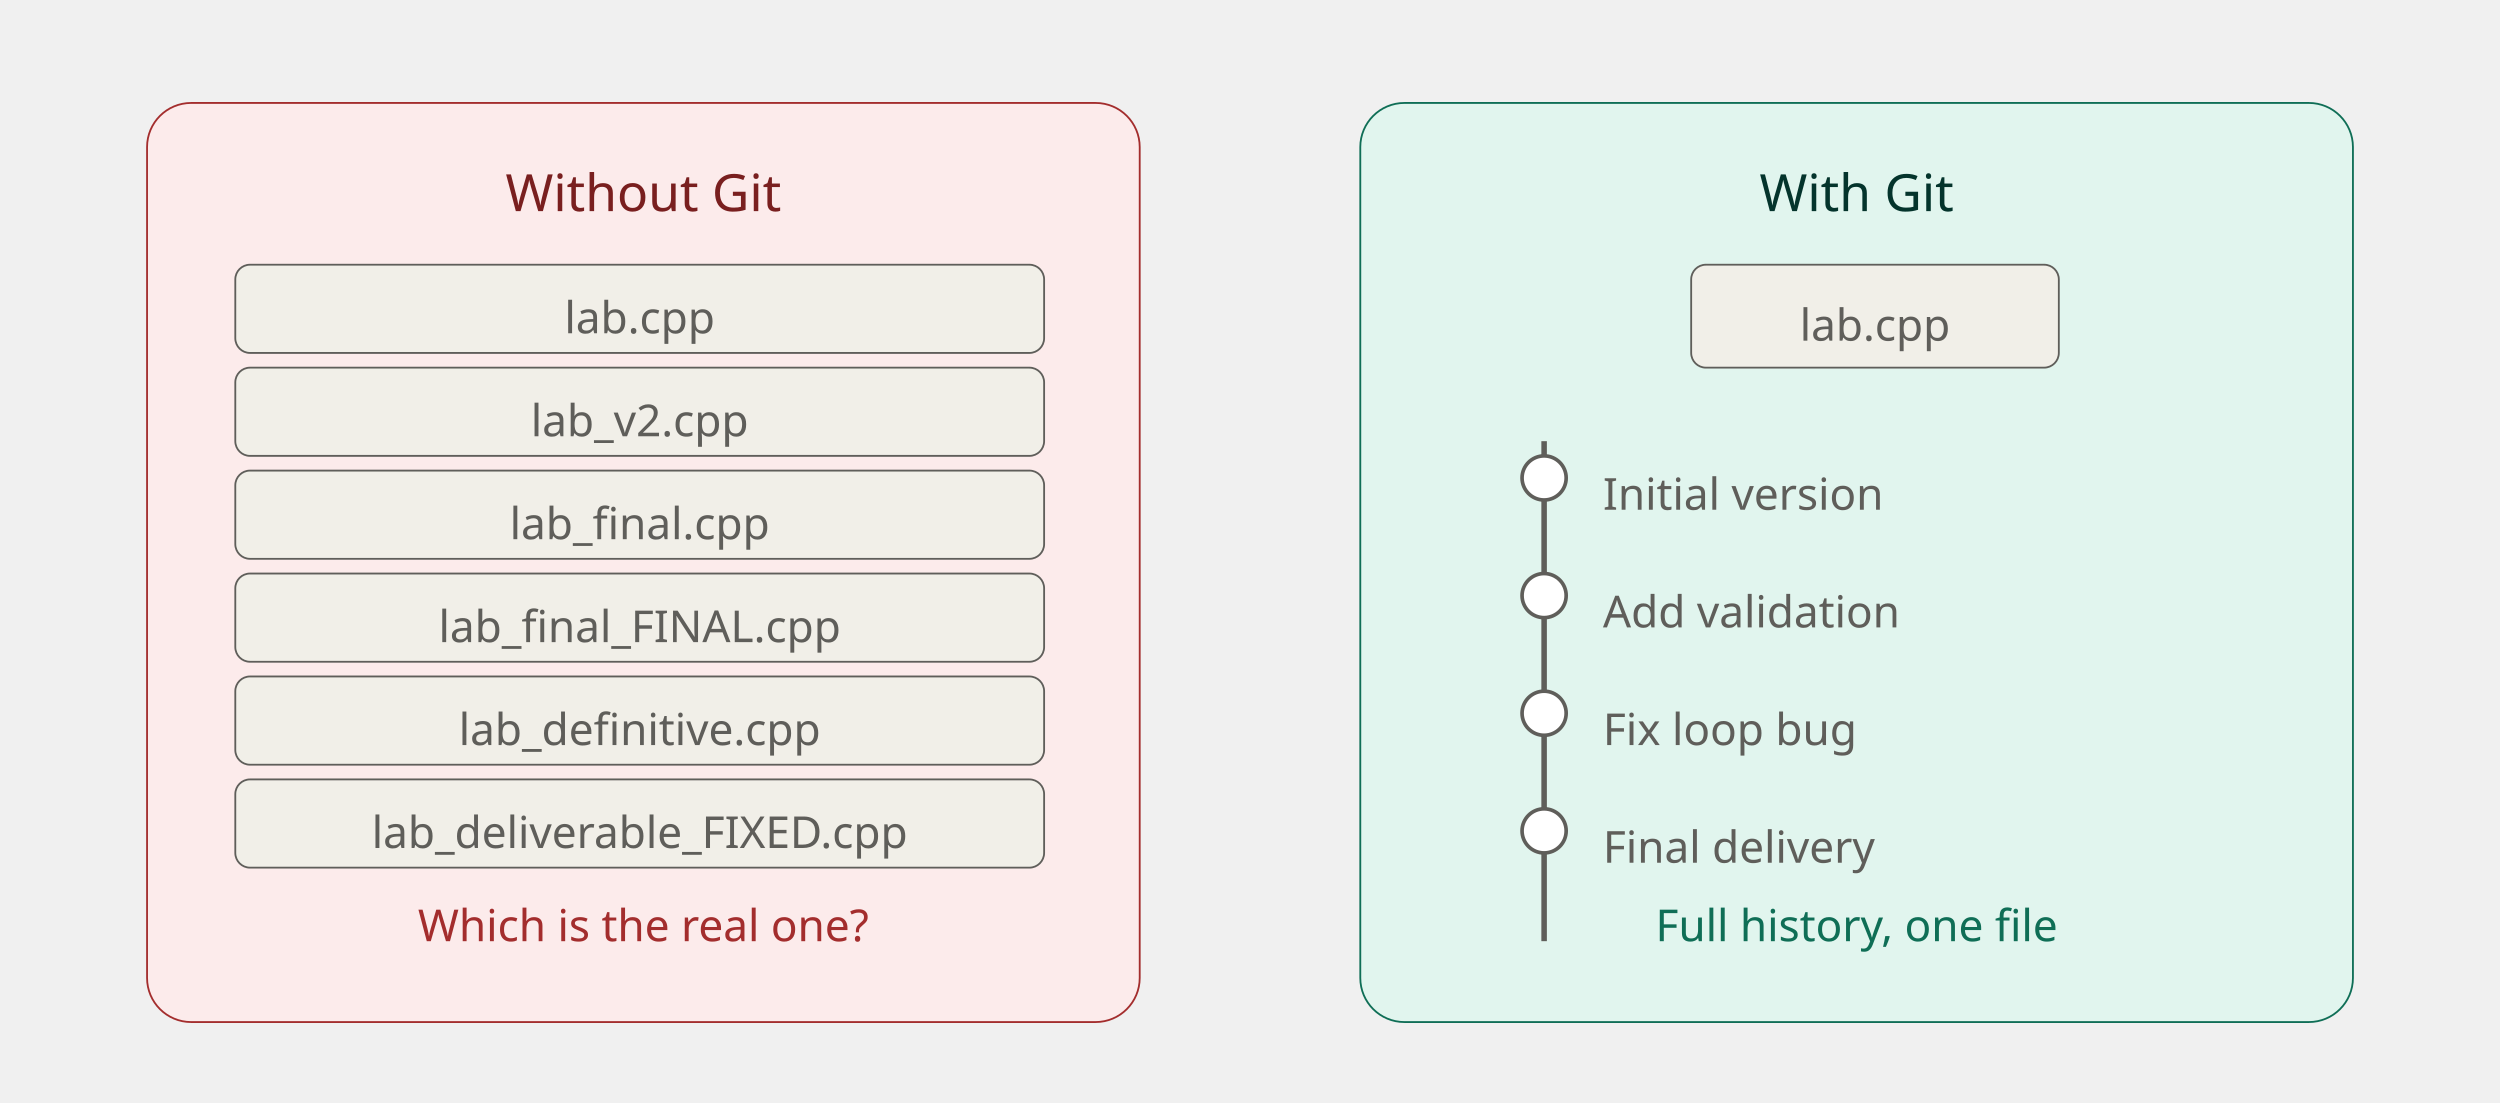
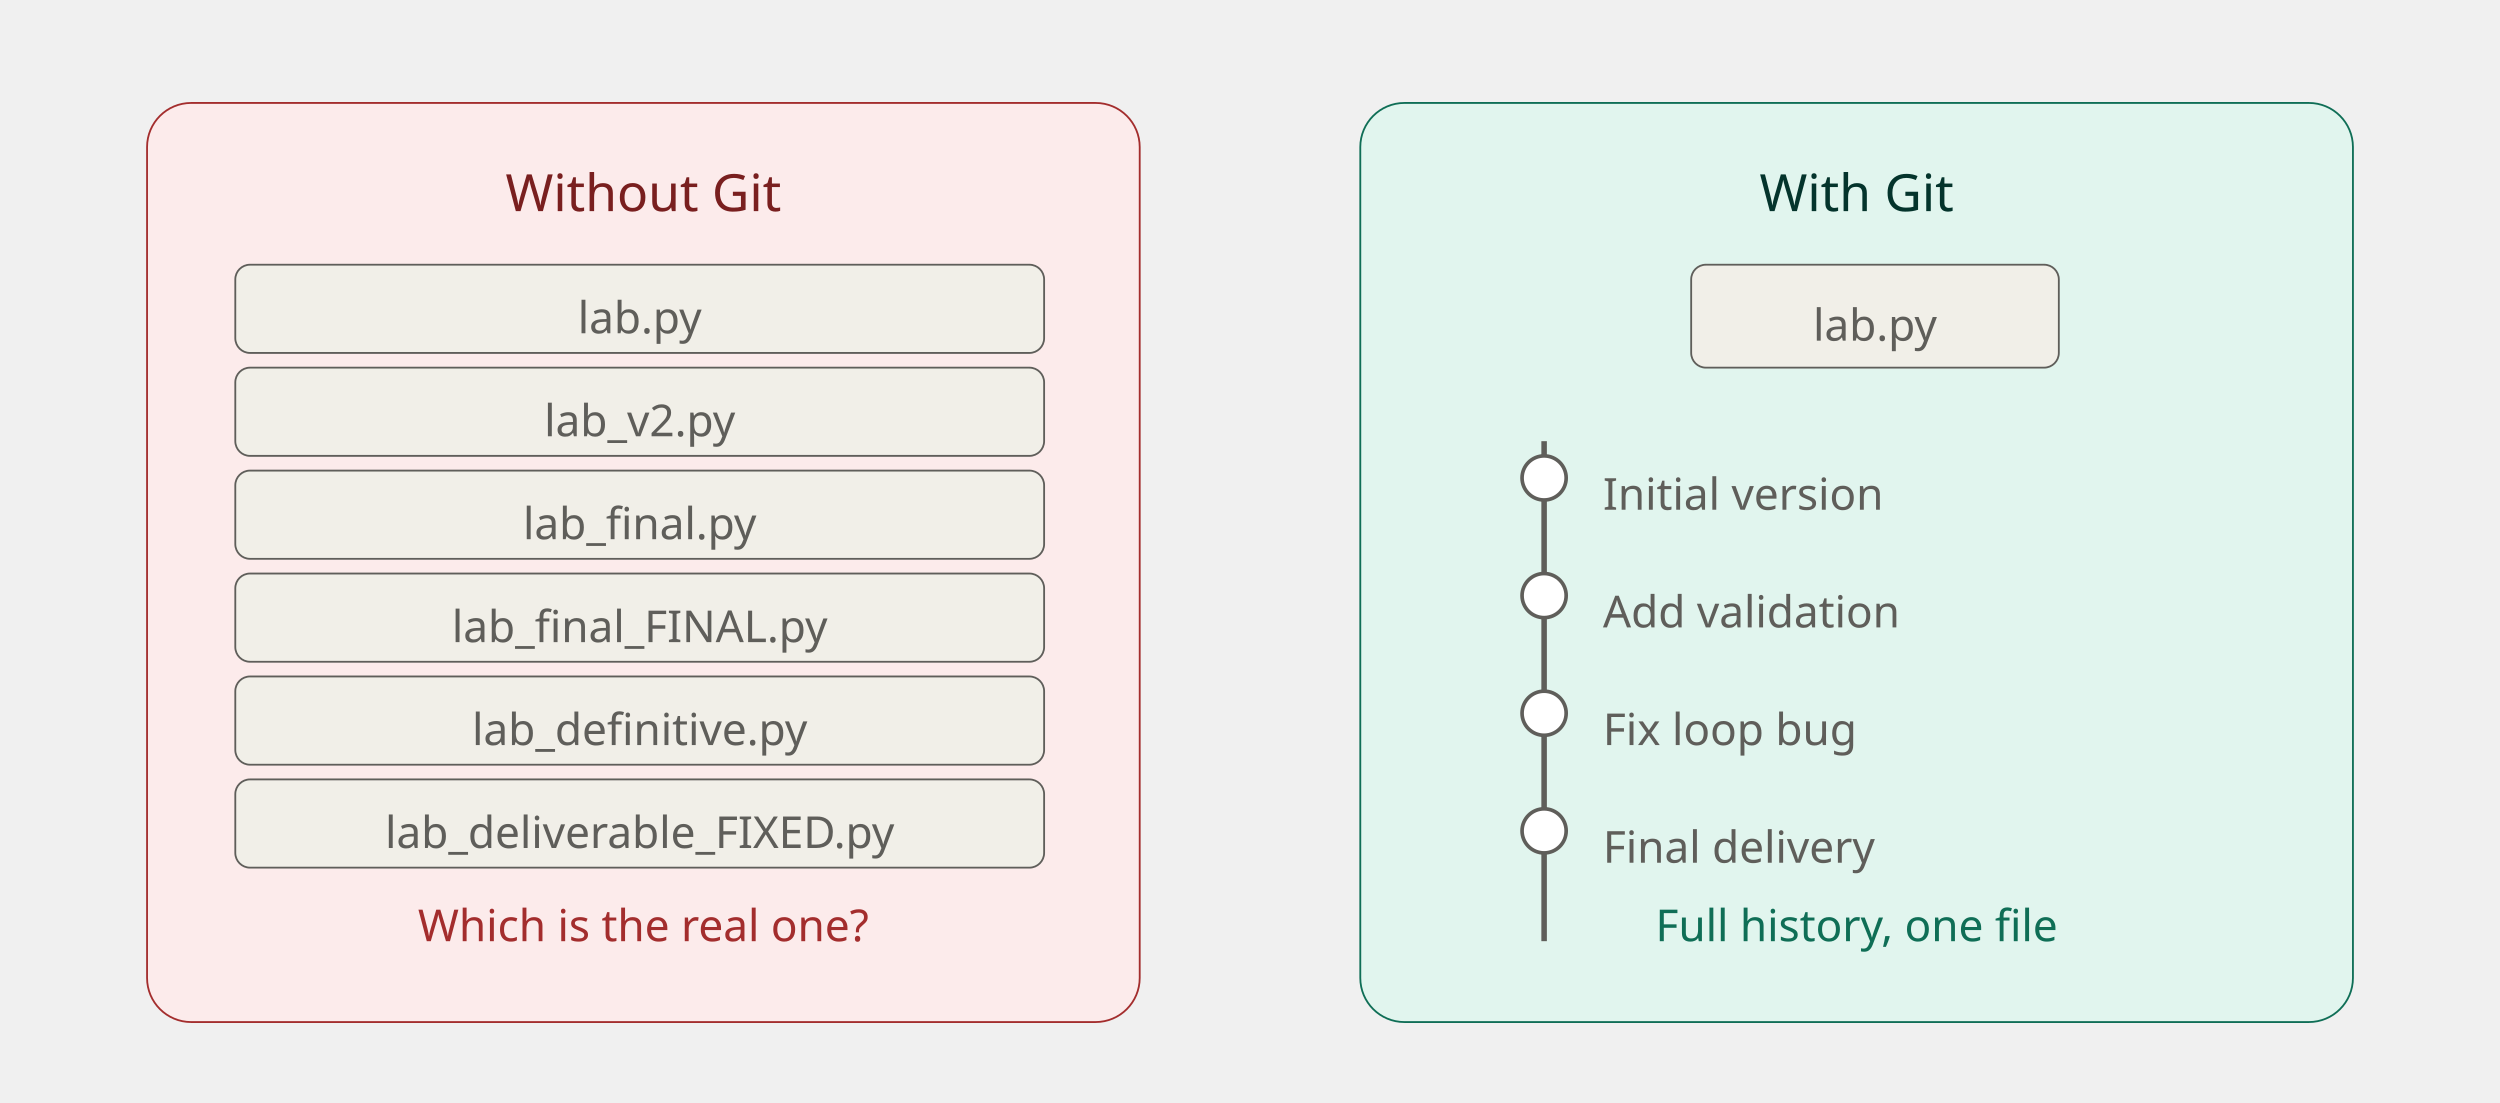
<svg xmlns="http://www.w3.org/2000/svg" width="100%" viewBox="0 0 680 300" role="img">
  <rect x="40" y="28" width="270" height="250" rx="12" fill="#FCEBEB" stroke="#A32D2D" stroke-width="0.5" />
  <text x="175" y="52" text-anchor="middle" dominant-baseline="central" font-family="sans-serif" font-size="14" font-weight="500" fill="#791F1F">Without Git</text>
  <rect x="64" y="72" width="220" height="24" rx="4" fill="#F1EFE8" stroke="#5F5E5A" stroke-width="0.5" />
-   <text x="174" y="86" text-anchor="middle" dominant-baseline="central" font-family="sans-serif" font-size="12" fill="#5F5E5A">lab.cpp</text>
+   <text x="174" y="86" text-anchor="middle" dominant-baseline="central" font-family="sans-serif" font-size="12" fill="#5F5E5A">lab.py</text>
  <rect x="64" y="100" width="220" height="24" rx="4" fill="#F1EFE8" stroke="#5F5E5A" stroke-width="0.5" />
-   <text x="174" y="114" text-anchor="middle" dominant-baseline="central" font-family="sans-serif" font-size="12" fill="#5F5E5A">lab_v2.cpp</text>
+   <text x="174" y="114" text-anchor="middle" dominant-baseline="central" font-family="sans-serif" font-size="12" fill="#5F5E5A">lab_v2.py</text>
  <rect x="64" y="128" width="220" height="24" rx="4" fill="#F1EFE8" stroke="#5F5E5A" stroke-width="0.5" />
-   <text x="174" y="142" text-anchor="middle" dominant-baseline="central" font-family="sans-serif" font-size="12" fill="#5F5E5A">lab_final.cpp</text>
+   <text x="174" y="142" text-anchor="middle" dominant-baseline="central" font-family="sans-serif" font-size="12" fill="#5F5E5A">lab_final.py</text>
  <rect x="64" y="156" width="220" height="24" rx="4" fill="#F1EFE8" stroke="#5F5E5A" stroke-width="0.5" />
-   <text x="174" y="170" text-anchor="middle" dominant-baseline="central" font-family="sans-serif" font-size="12" fill="#5F5E5A">lab_final_FINAL.cpp</text>
+   <text x="174" y="170" text-anchor="middle" dominant-baseline="central" font-family="sans-serif" font-size="12" fill="#5F5E5A">lab_final_FINAL.py</text>
  <rect x="64" y="184" width="220" height="24" rx="4" fill="#F1EFE8" stroke="#5F5E5A" stroke-width="0.5" />
-   <text x="174" y="198" text-anchor="middle" dominant-baseline="central" font-family="sans-serif" font-size="12" fill="#5F5E5A">lab_definitive.cpp</text>
+   <text x="174" y="198" text-anchor="middle" dominant-baseline="central" font-family="sans-serif" font-size="12" fill="#5F5E5A">lab_definitive.py</text>
  <rect x="64" y="212" width="220" height="24" rx="4" fill="#F1EFE8" stroke="#5F5E5A" stroke-width="0.5" />
-   <text x="174" y="226" text-anchor="middle" dominant-baseline="central" font-family="sans-serif" font-size="12" fill="#5F5E5A">lab_deliverable_FIXED.cpp</text>
+   <text x="174" y="226" text-anchor="middle" dominant-baseline="central" font-family="sans-serif" font-size="12" fill="#5F5E5A">lab_deliverable_FIXED.py</text>
  <text x="175" y="256" text-anchor="middle" font-family="sans-serif" font-size="12" fill="#A32D2D">Which is the real one?</text>
  <rect x="370" y="28" width="270" height="250" rx="12" fill="#E1F5EE" stroke="#0F6E56" stroke-width="0.5" />
  <text x="505" y="52" text-anchor="middle" dominant-baseline="central" font-family="sans-serif" font-size="14" font-weight="500" fill="#04342C">With Git</text>
  <rect x="460" y="72" width="100" height="28" rx="4" fill="#F1EFE8" stroke="#5F5E5A" stroke-width="0.5" />
-   <text x="510" y="88" text-anchor="middle" dominant-baseline="central" font-family="sans-serif" font-size="12" fill="#5F5E5A">lab.cpp</text>
+   <text x="510" y="88" text-anchor="middle" dominant-baseline="central" font-family="sans-serif" font-size="12" fill="#5F5E5A">lab.py</text>
  <line x1="420" y1="120" x2="420" y2="256" stroke="#5F5E5A" stroke-width="1.5" />
  <circle cx="420" cy="130" r="6" fill="white" stroke="#5F5E5A" stroke-width="1" />
  <text x="436" y="134" dominant-baseline="central" font-family="sans-serif" font-size="12" fill="#5F5E5A">Initial version</text>
  <circle cx="420" cy="162" r="6" fill="white" stroke="#5F5E5A" stroke-width="1" />
  <text x="436" y="166" dominant-baseline="central" font-family="sans-serif" font-size="12" fill="#5F5E5A">Add validation</text>
  <circle cx="420" cy="194" r="6" fill="white" stroke="#5F5E5A" stroke-width="1" />
  <text x="436" y="198" dominant-baseline="central" font-family="sans-serif" font-size="12" fill="#5F5E5A">Fix loop bug</text>
  <circle cx="420" cy="226" r="6" fill="white" stroke="#5F5E5A" stroke-width="1" />
  <text x="436" y="230" dominant-baseline="central" font-family="sans-serif" font-size="12" fill="#5F5E5A">Final delivery</text>
  <text x="505" y="256" text-anchor="middle" font-family="sans-serif" font-size="12" fill="#0F6E56">Full history, one file</text>
</svg>
